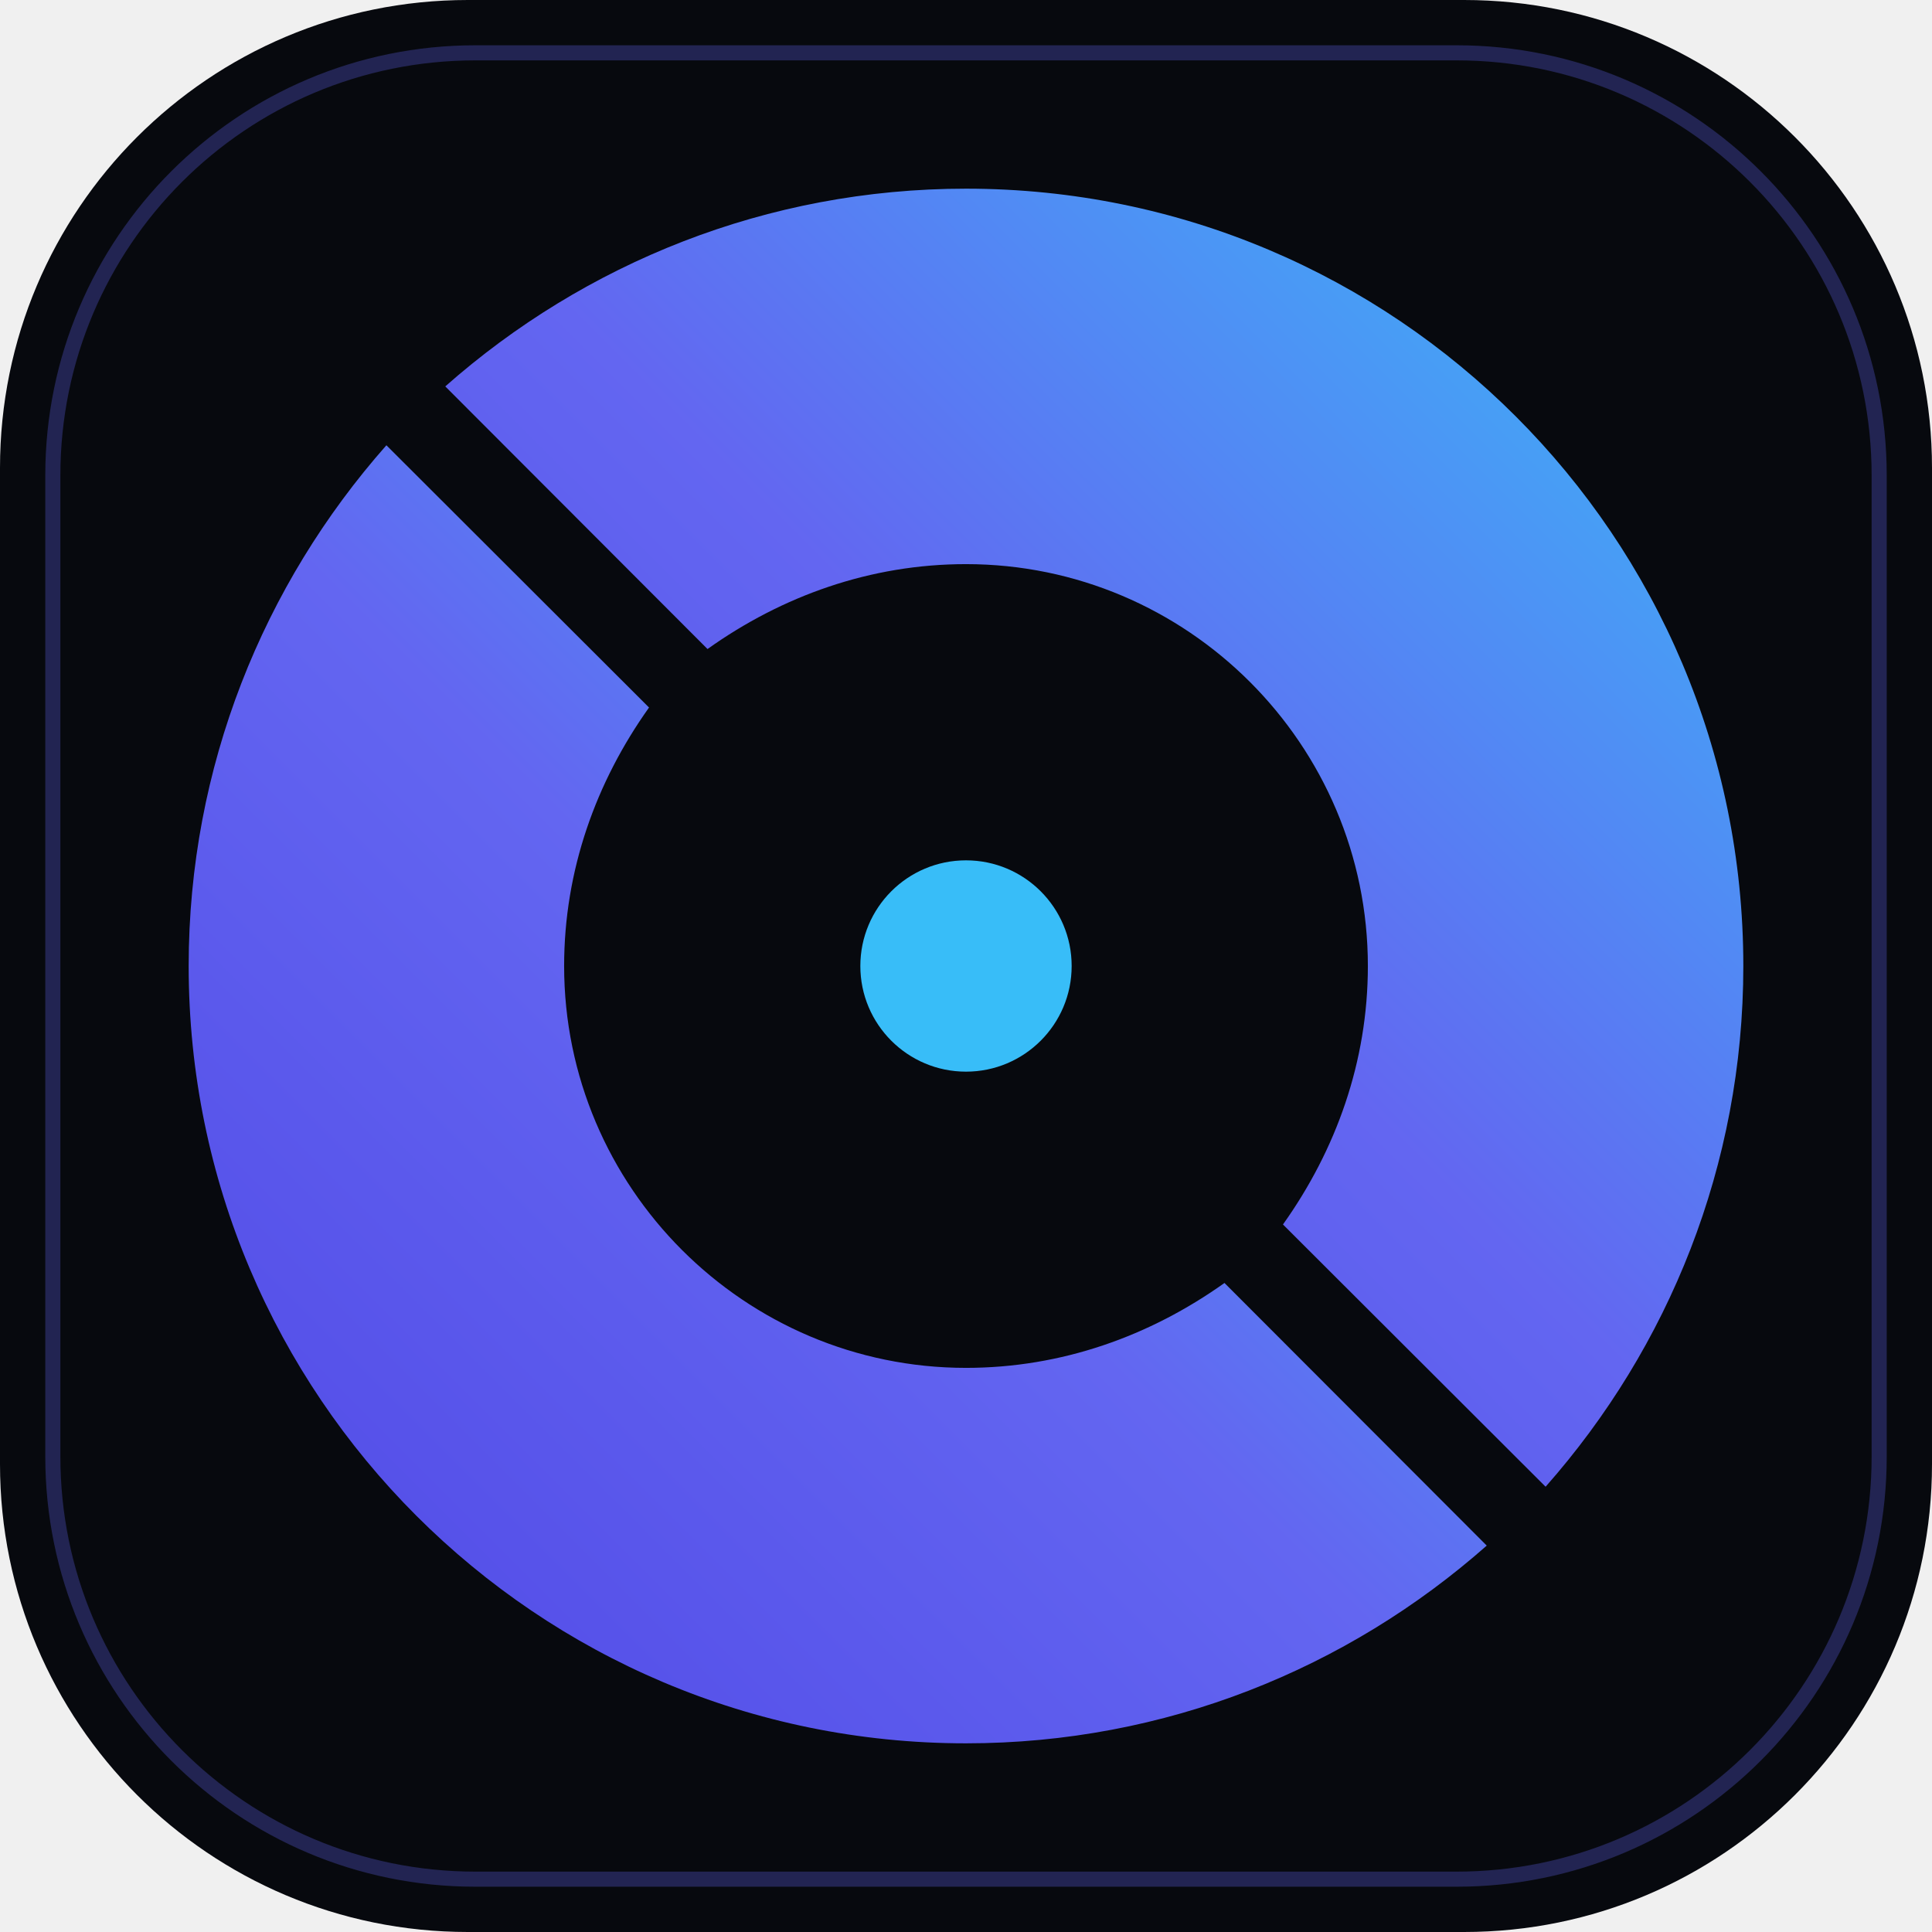
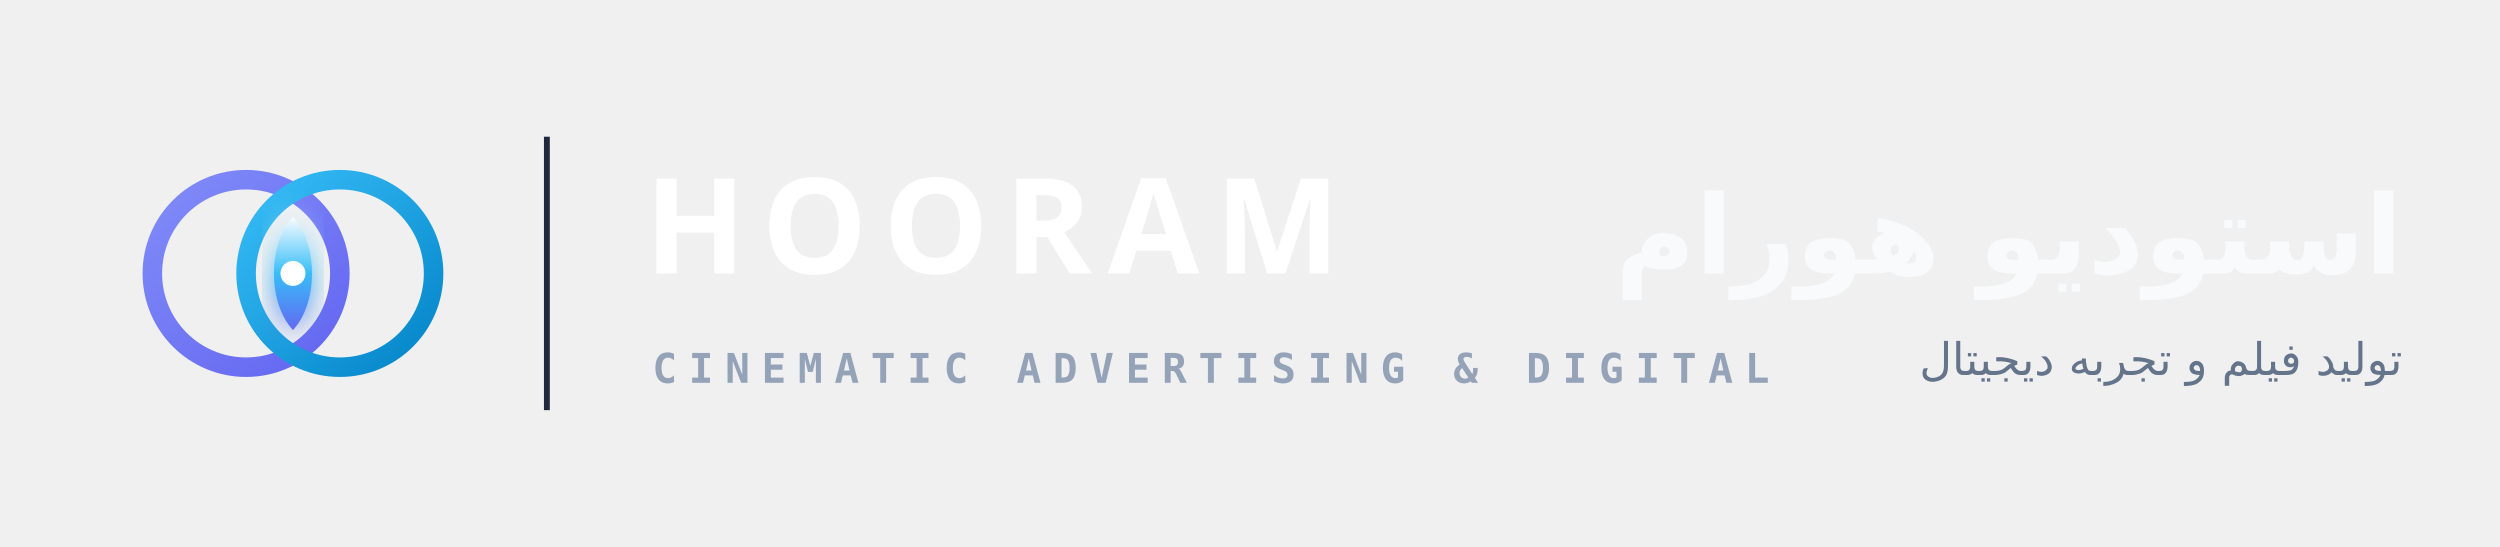
- <svg xmlns="http://www.w3.org/2000/svg" viewBox="0 0 512 512" width="512" height="512">
+ <svg xmlns="http://www.w3.org/2000/svg" viewBox="0 0 640 140" fill="none">
  <defs>
-     <linearGradient id="nexusGrad" x1="0%" y1="100%" x2="100%" y2="0%">
-       <stop offset="0%" stop-color="#4F46E5" />
-       <stop offset="50%" stop-color="#6366F1" />
-       <stop offset="100%" stop-color="#38BDF8" />
+     <linearGradient id="m2-h-left" x1="15" y1="25" x2="60" y2="75" gradientUnits="userSpaceOnUse">
+       <stop offset="0%" stop-color="#818CF8" />
+       <stop offset="100%" stop-color="#6366F1" />
    </linearGradient>
+     <linearGradient id="m2-h-right" x1="40" y1="25" x2="85" y2="75" gradientUnits="userSpaceOnUse">
+       <stop offset="0%" stop-color="#38BDF8" />
+       <stop offset="100%" stop-color="#0284C7" />
+     </linearGradient>
+     <linearGradient id="m2-h-lens" x1="50" y1="35" x2="50" y2="65" gradientUnits="userSpaceOnUse">
+       <stop offset="0%" stop-color="#FFFFFF" />
+       <stop offset="50%" stop-color="#38BDF8" />
+       <stop offset="100%" stop-color="#6366F1" />
+     </linearGradient>
+     <filter id="m2-h-glow" x="-30%" y="-30%" width="160%" height="160%">
+       <feGaussianBlur stdDeviation="3.5" result="blur" />
+       <feComposite in="SourceGraphic" in2="blur" operator="over" />
+     </filter>
  </defs>
-   <rect width="512" height="512" rx="124" fill="#07090E" />
-   <rect x="14" y="14" width="484" height="484" rx="112" fill="none" stroke="rgba(99, 102, 241, 0.3)" stroke-width="4" />
-   <path d="M 256 50 C 369.8 50, 462 142.2, 462 256 C 462 308.8 442.2 357.1 409.6 394 L 340 324.5 C 354.1 304.7 362.5 281.3 362.5 256 C 362.5 197.3 314.7 149.5 256 149.5 C 230.7 149.5 207.3 157.9 187.5 172 L 118 102.4 C 154.9 69.8 203.2 50 256 50 Z" fill="url(#nexusGrad)" />
-   <path d="M 256 462 C 142.2 462, 50 369.8, 50 256 C 50 203.2 69.8 154.9 102.4 118 L 172 187.5 C 157.9 207.3 149.5 230.7 149.5 256 C 149.5 314.7 197.3 362.5 256 362.5 C 281.3 362.5 304.7 354.1 324.5 340 L 394 409.6 C 357.1 442.2 308.8 462 256 462 Z" fill="url(#nexusGrad)" />
-   <circle cx="256" cy="256" r="28" fill="#38BDF8" />
+   <g transform="translate(25, 20)">
+     <circle cx="38" cy="50" r="24" stroke="url(#m2-h-left)" stroke-width="5" stroke-linecap="round" />
+     <circle cx="62" cy="50" r="24" stroke="url(#m2-h-right)" stroke-width="5" stroke-linecap="round" />
+     <path d="M 50 35.5 C 56.5 42.5, 56.5 57.5, 50 64.5 C 43.5 57.5, 43.5 42.5, 50 35.5 Z" fill="url(#m2-h-lens)" filter="url(#m2-h-glow)" />
+     <circle cx="50" cy="50" r="3.2" fill="#FFFFFF" />
+   </g>
+   <line x1="140" y1="35" x2="140" y2="105" stroke="#1E293B" stroke-width="1.5" />
+   <g direction="ltr" style="direction: ltr; text-anchor: start;">
+     <text x="165" y="70" font-family="'Plus Jakarta Sans', system-ui, sans-serif" font-size="34" font-weight="800" letter-spacing="4" fill="#FFFFFF">HOORAM</text>
+     <text x="167" y="98" font-family="'JetBrains Mono', monospace" font-size="10.5" font-weight="600" letter-spacing="3" fill="#94A3B8">CINEMATIC ADVERTISING &amp; DIGITAL</text>
+   </g>
+   <g direction="rtl" style="direction: rtl; text-anchor: start;">
+     <text x="615" y="70" font-family="'Vazirmatn', system-ui, sans-serif" font-size="28" font-weight="800" fill="#F8FAFC">استودیو هورام</text>
+     <text x="615" y="96" font-family="'Vazirmatn', system-ui, sans-serif" font-size="11.5" font-weight="500" fill="#64748B">تولید فیلم و تجربه دیجیتال</text>
+   </g>
</svg>
